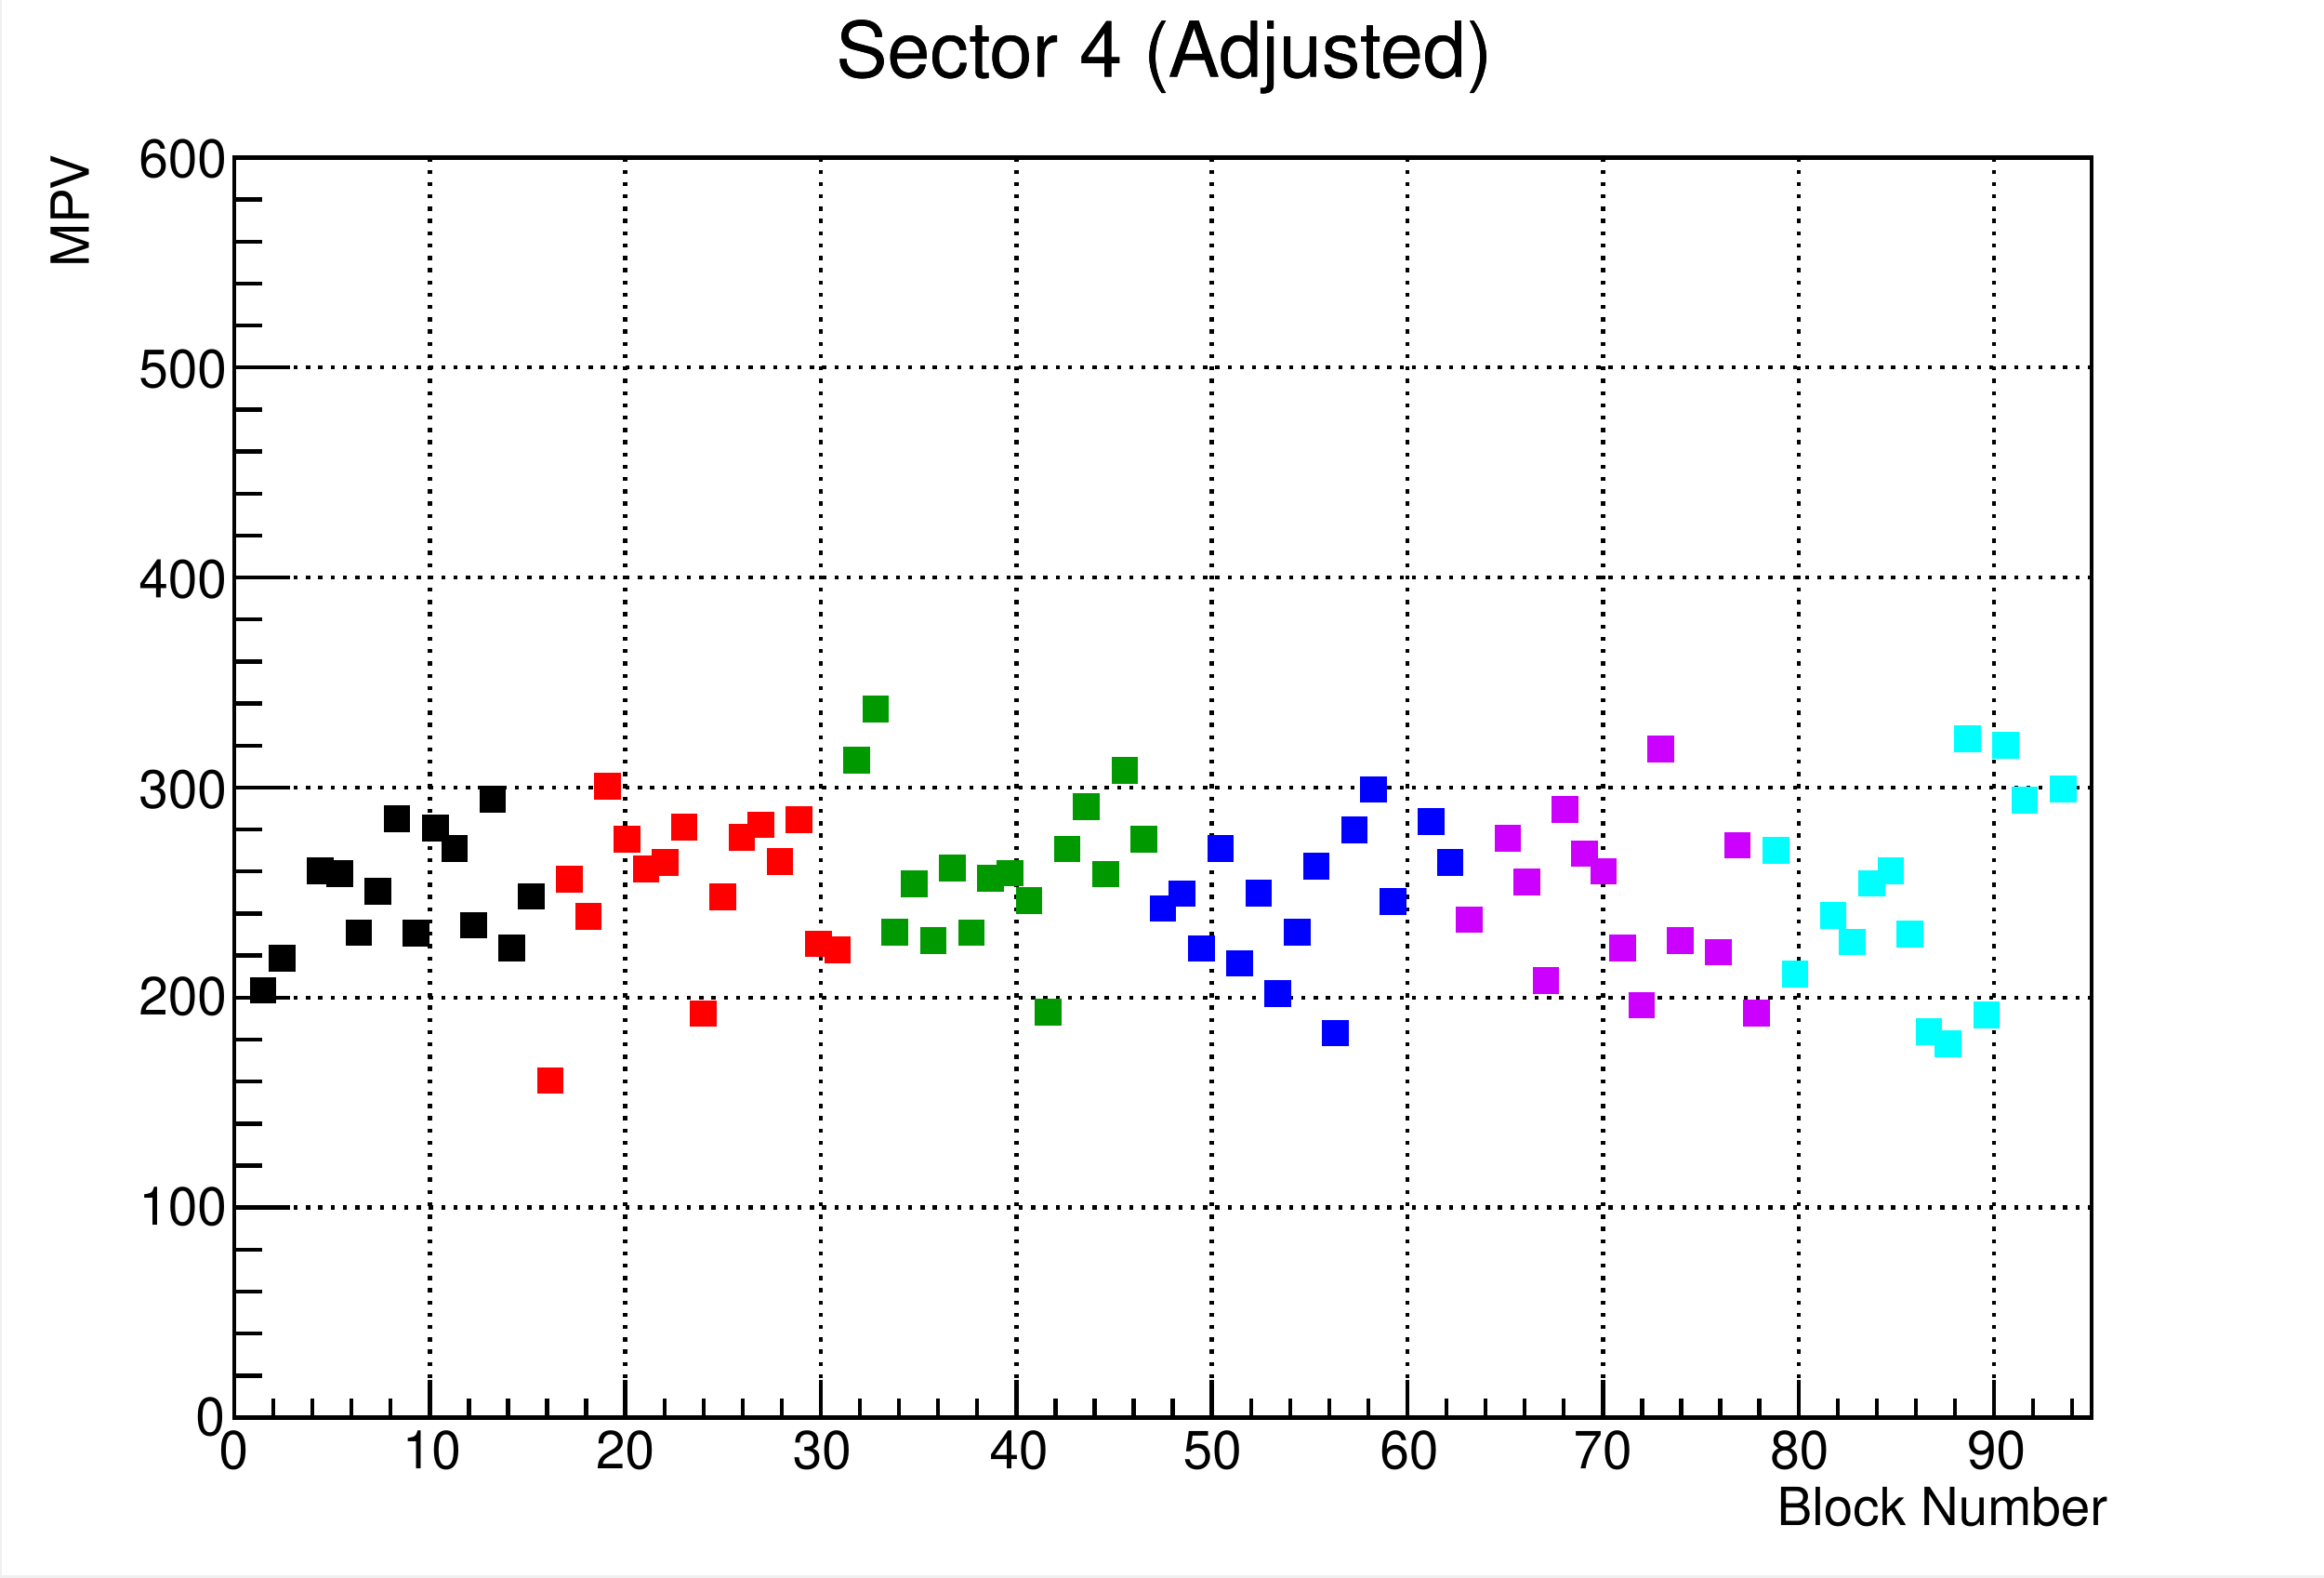
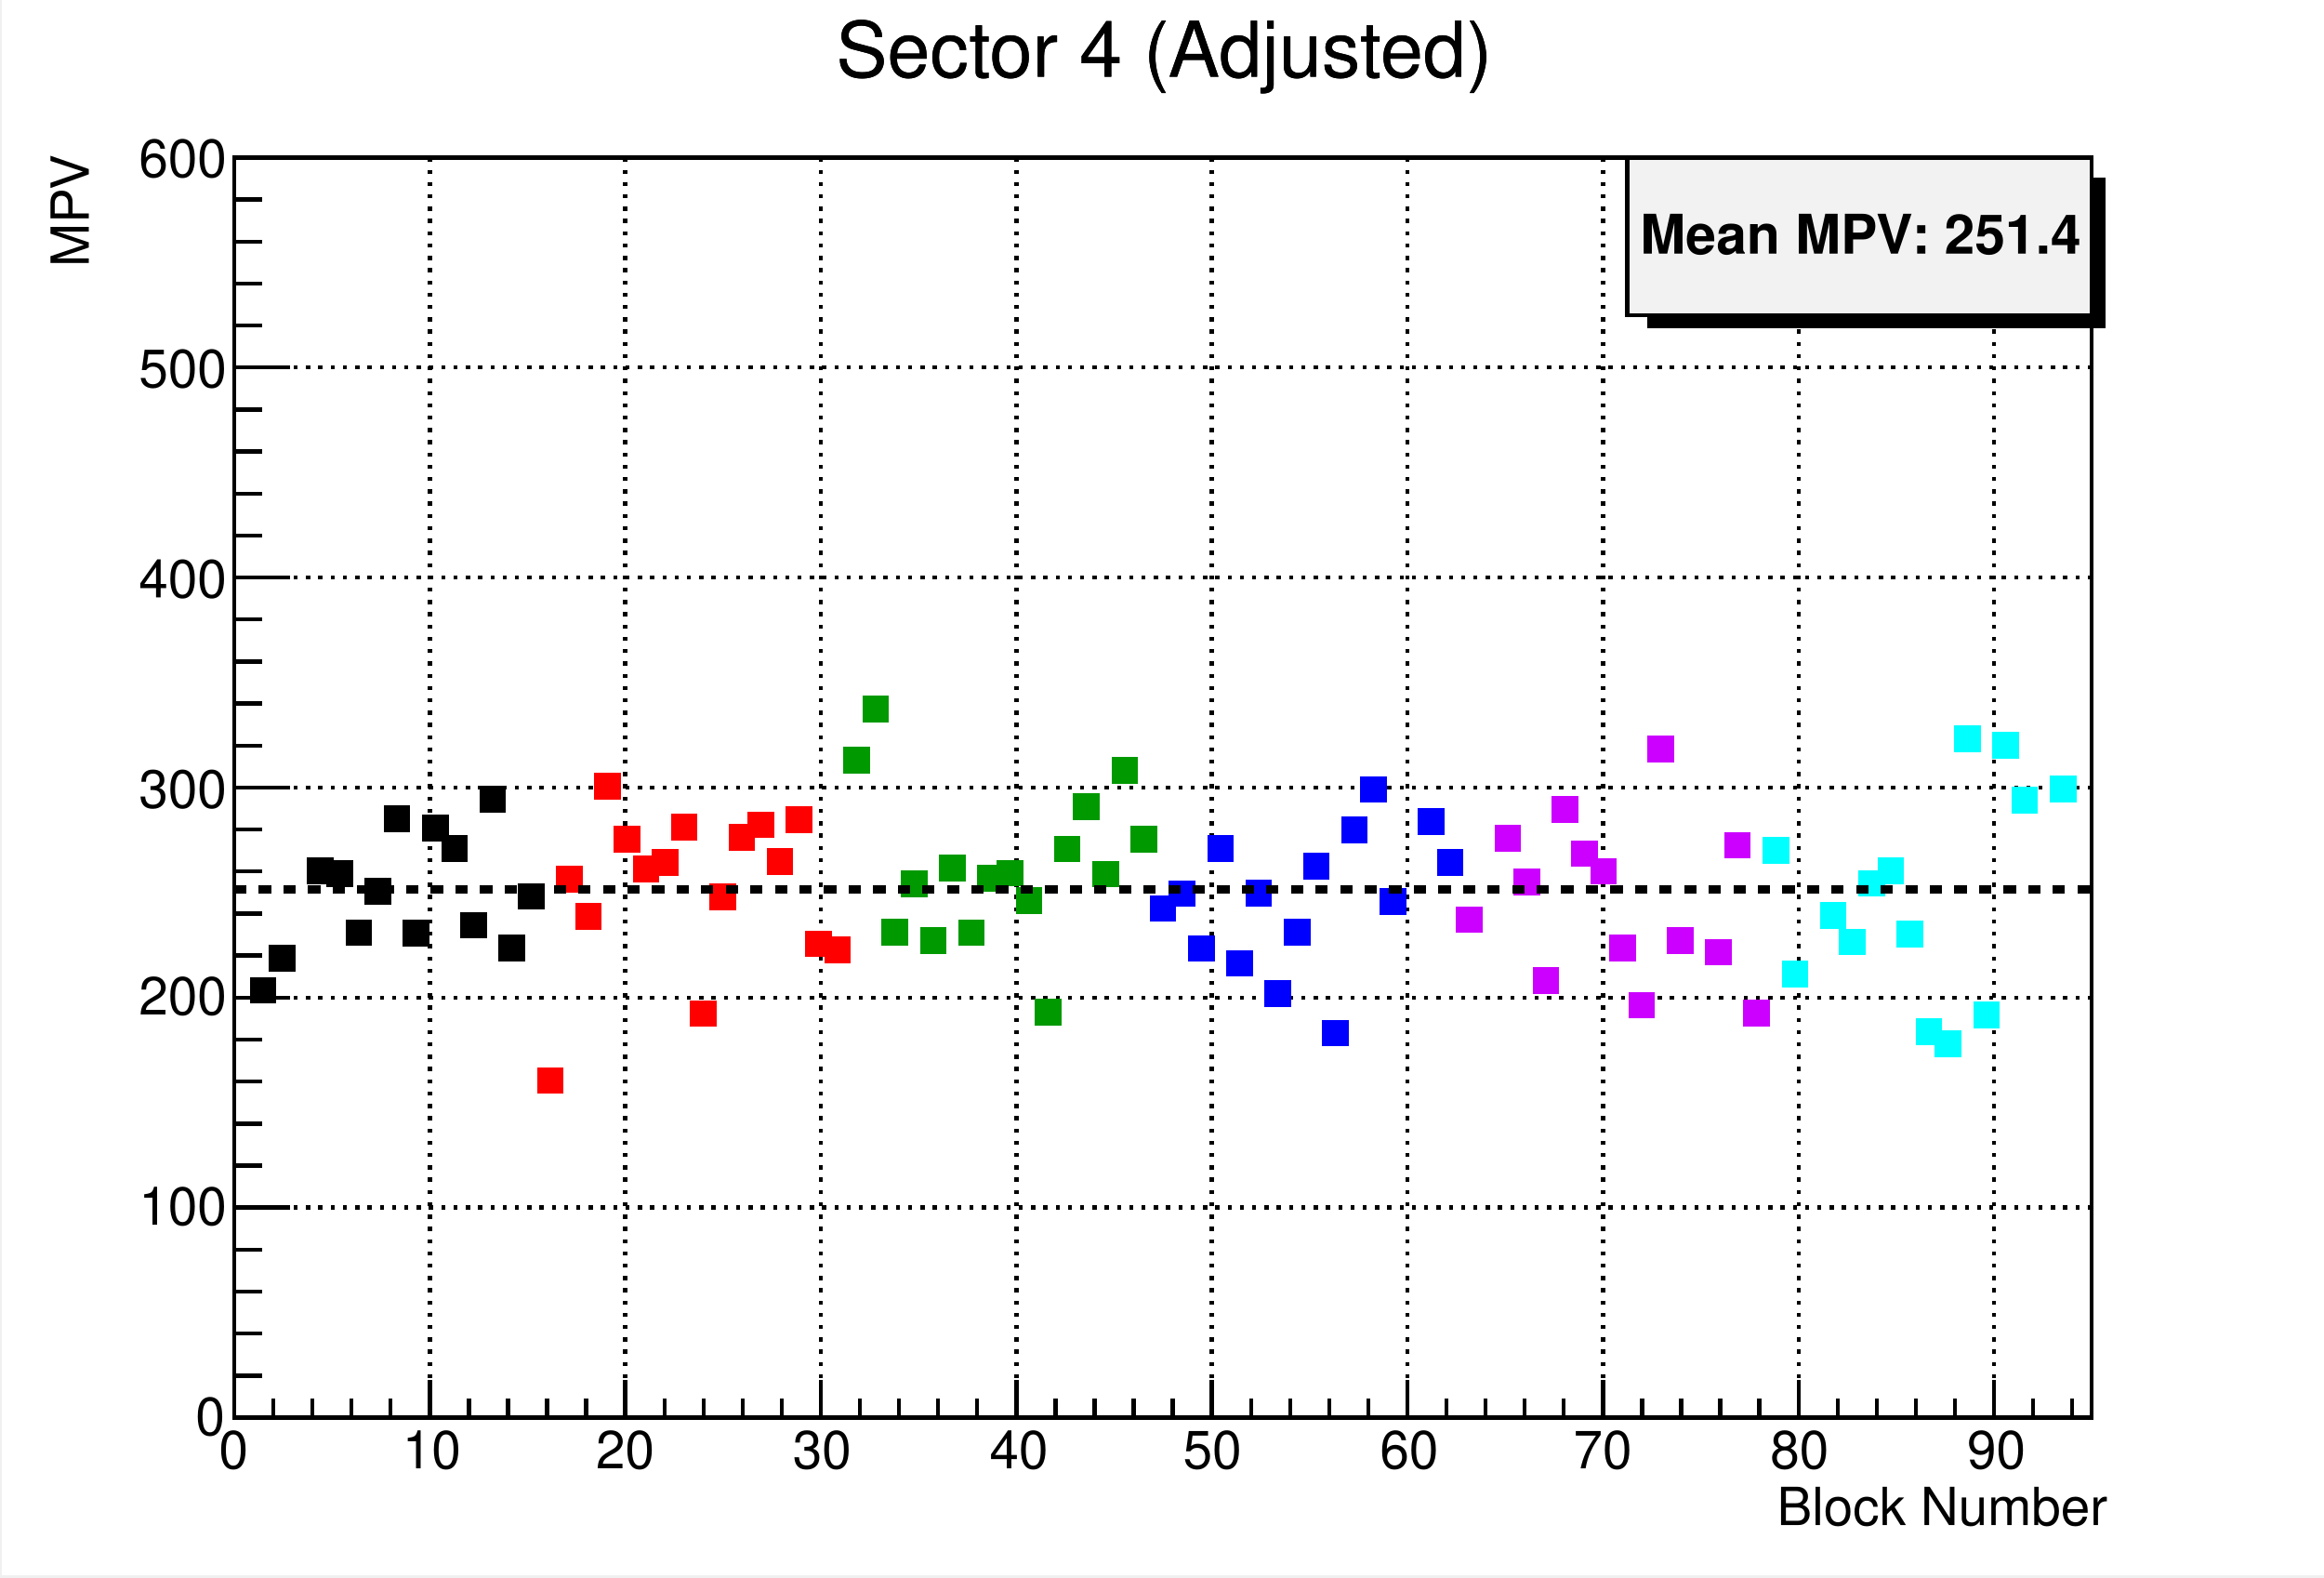
<svg xmlns="http://www.w3.org/2000/svg" width="567.429" height="384.969" viewBox="0 0 567.429 384.969" shape-rendering="crispEdges">
  <defs>
</defs>
  <rect x="0.5" y="0" width="566.929" height="384.469" fill="white" />
  <rect x="57.193" y="38.447" width="453.543" height="307.575" fill="white" />
  <rect x="57.193" y="38.447" width="453.543" height="307.575" fill="none" stroke="black" />
  <path d="M57.193,346.022h 453.543" fill="none" stroke="black" />
  <path d="M57.193,38.447v 307.575" fill="none" stroke="black" stroke-dasharray=" 1, 2" />
  <path d="M104.934,38.447v 307.575" fill="none" stroke="black" stroke-dasharray=" 1, 2" />
  <path d="M152.676,38.447v 307.575" fill="none" stroke="black" stroke-dasharray=" 1, 2" />
  <path d="M200.417,38.447v 307.575" fill="none" stroke="black" stroke-dasharray=" 1, 2" />
  <path d="M248.159,38.447v 307.575" fill="none" stroke="black" stroke-dasharray=" 1, 2" />
  <path d="M295.9,38.447v 307.575" fill="none" stroke="black" stroke-dasharray=" 1, 2" />
  <path d="M343.641,38.447v 307.575" fill="none" stroke="black" stroke-dasharray=" 1, 2" />
  <path d="M391.383,38.447v 307.575" fill="none" stroke="black" stroke-dasharray=" 1, 2" />
  <path d="M439.124,38.447v 307.575" fill="none" stroke="black" stroke-dasharray=" 1, 2" />
  <path d="M486.866,38.447v 307.575" fill="none" stroke="black" stroke-dasharray=" 1, 2" />
  <path d="M486.866,38.447v 307.575" fill="none" stroke="black" stroke-dasharray=" 1, 2" />
  <path d="M57.193,346.022v -307.575" fill="none" stroke="black" />
  <path d="M510.736,346.022h -453.543" fill="none" stroke="black" stroke-dasharray=" 1, 2" />
  <path d="M510.736,294.76h -453.543" fill="none" stroke="black" stroke-dasharray=" 1, 2" />
  <path d="M510.736,243.497h -453.543" fill="none" stroke="black" stroke-dasharray=" 1, 2" />
  <path d="M510.736,192.235h -453.543" fill="none" stroke="black" stroke-dasharray=" 1, 2" />
  <path d="M510.736,140.972h -453.543" fill="none" stroke="black" stroke-dasharray=" 1, 2" />
  <path d="M510.736,89.71h -453.543" fill="none" stroke="black" stroke-dasharray=" 1, 2" />
  <path d="M510.736,38.447h -453.543" fill="none" stroke="black" stroke-dasharray=" 1, 2" />
  <path d="M57.193,346.022h 453.543" fill="none" stroke="#000099" />
  <path d="M57.193,346.022h 453.543" fill="none" stroke="black" />
  <path d="M57.193,336.795v 9.227" fill="none" stroke="black" />
  <path d="M66.741,341.409v 4.614" fill="none" stroke="black" />
  <path d="M76.29,341.409v 4.614" fill="none" stroke="black" />
  <path d="M85.838,341.409v 4.614" fill="none" stroke="black" />
  <path d="M95.386,341.409v 4.614" fill="none" stroke="black" />
  <path d="M104.934,336.795v 9.227" fill="none" stroke="black" />
  <path d="M114.483,341.409v 4.614" fill="none" stroke="black" />
  <path d="M124.031,341.409v 4.614" fill="none" stroke="black" />
  <path d="M133.579,341.409v 4.614" fill="none" stroke="black" />
  <path d="M143.127,341.409v 4.614" fill="none" stroke="black" />
  <path d="M152.676,336.795v 9.227" fill="none" stroke="black" />
  <path d="M162.224,341.409v 4.614" fill="none" stroke="black" />
  <path d="M171.772,341.409v 4.614" fill="none" stroke="black" />
  <path d="M181.321,341.409v 4.614" fill="none" stroke="black" />
  <path d="M190.869,341.409v 4.614" fill="none" stroke="black" />
  <path d="M200.417,336.795v 9.227" fill="none" stroke="black" />
  <path d="M209.965,341.409v 4.614" fill="none" stroke="black" />
  <path d="M219.514,341.409v 4.614" fill="none" stroke="black" />
  <path d="M229.062,341.409v 4.614" fill="none" stroke="black" />
  <path d="M238.61,341.409v 4.614" fill="none" stroke="black" />
  <path d="M248.159,336.795v 9.227" fill="none" stroke="black" />
  <path d="M257.707,341.409v 4.614" fill="none" stroke="black" />
  <path d="M267.255,341.409v 4.614" fill="none" stroke="black" />
  <path d="M276.803,341.409v 4.614" fill="none" stroke="black" />
  <path d="M286.352,341.409v 4.614" fill="none" stroke="black" />
  <path d="M295.9,336.795v 9.227" fill="none" stroke="black" />
  <path d="M305.448,341.409v 4.614" fill="none" stroke="black" />
  <path d="M314.996,341.409v 4.614" fill="none" stroke="black" />
  <path d="M324.545,341.409v 4.614" fill="none" stroke="black" />
  <path d="M334.093,341.409v 4.614" fill="none" stroke="black" />
  <path d="M343.641,336.795v 9.227" fill="none" stroke="black" />
  <path d="M353.19,341.409v 4.614" fill="none" stroke="black" />
  <path d="M362.738,341.409v 4.614" fill="none" stroke="black" />
  <path d="M372.286,341.409v 4.614" fill="none" stroke="black" />
  <path d="M381.834,341.409v 4.614" fill="none" stroke="black" />
  <path d="M391.383,336.795v 9.227" fill="none" stroke="black" />
  <path d="M400.931,341.409v 4.614" fill="none" stroke="black" />
  <path d="M410.479,341.409v 4.614" fill="none" stroke="black" />
  <path d="M420.028,341.409v 4.614" fill="none" stroke="black" />
  <path d="M429.576,341.409v 4.614" fill="none" stroke="black" />
  <path d="M439.124,336.795v 9.227" fill="none" stroke="black" />
  <path d="M448.672,341.409v 4.614" fill="none" stroke="black" />
  <path d="M458.221,341.409v 4.614" fill="none" stroke="black" />
  <path d="M467.769,341.409v 4.614" fill="none" stroke="black" />
  <path d="M477.317,341.409v 4.614" fill="none" stroke="black" />
  <path d="M486.866,336.795v 9.227" fill="none" stroke="black" />
  <path d="M486.866,336.795v 9.227" fill="none" stroke="black" />
  <path d="M496.414,341.409v 4.614" fill="none" stroke="black" />
  <path d="M505.962,341.409v 4.614" fill="none" stroke="black" />
  <text xml:space="preserve" x="53.446" y="358.403" fill="black" font-size="12.845" font-family="Helvetica">0</text>
  <text xml:space="preserve" x="98.246" y="358.403" fill="black" font-size="12.845" font-family="Helvetica">10</text>
  <text xml:space="preserve" x="145.49" y="358.403" fill="black" font-size="12.845" font-family="Helvetica">20</text>
  <text xml:space="preserve" x="193.549" y="358.403" fill="black" font-size="12.845" font-family="Helvetica">30</text>
  <text xml:space="preserve" x="241.608" y="358.403" fill="black" font-size="12.845" font-family="Helvetica">40</text>
  <text xml:space="preserve" x="288.852" y="358.403" fill="black" font-size="12.845" font-family="Helvetica">50</text>
  <text xml:space="preserve" x="336.911" y="358.403" fill="black" font-size="12.845" font-family="Helvetica">60</text>
  <text xml:space="preserve" x="384.155" y="358.403" fill="black" font-size="12.845" font-family="Helvetica">70</text>
  <text xml:space="preserve" x="432.213" y="358.403" fill="black" font-size="12.845" font-family="Helvetica">80</text>
  <text xml:space="preserve" x="480.272" y="358.403" fill="black" font-size="12.845" font-family="Helvetica">90</text>
  <text xml:space="preserve" x="433.842" y="372.251" fill="black" font-size="12.845" font-family="Helvetica">Block Number</text>
  <path d="M57.193,346.022v -307.575" fill="none" stroke="black" />
  <path d="M70.799,346.022h -13.606" fill="none" stroke="black" />
  <path d="M63.996,335.77h -6.803" fill="none" stroke="black" />
  <path d="M63.996,325.517h -6.803" fill="none" stroke="black" />
  <path d="M63.996,315.265h -6.803" fill="none" stroke="black" />
  <path d="M63.996,305.012h -6.803" fill="none" stroke="black" />
  <path d="M70.799,294.76h -13.606" fill="none" stroke="black" />
  <path d="M63.996,284.507h -6.803" fill="none" stroke="black" />
  <path d="M63.996,274.255h -6.803" fill="none" stroke="black" />
  <path d="M63.996,264.002h -6.803" fill="none" stroke="black" />
  <path d="M63.996,253.75h -6.803" fill="none" stroke="black" />
  <path d="M70.799,243.497h -13.606" fill="none" stroke="black" />
  <path d="M63.996,233.245h -6.803" fill="none" stroke="black" />
  <path d="M63.996,222.992h -6.803" fill="none" stroke="black" />
  <path d="M63.996,212.74h -6.803" fill="none" stroke="black" />
  <path d="M63.996,202.487h -6.803" fill="none" stroke="black" />
  <path d="M70.799,192.235h -13.606" fill="none" stroke="black" />
  <path d="M63.996,181.982h -6.803" fill="none" stroke="black" />
  <path d="M63.996,171.73h -6.803" fill="none" stroke="black" />
  <path d="M63.996,161.477h -6.803" fill="none" stroke="black" />
  <path d="M63.996,151.225h -6.803" fill="none" stroke="black" />
  <path d="M70.799,140.972h -13.606" fill="none" stroke="black" />
  <path d="M63.996,130.72h -6.803" fill="none" stroke="black" />
  <path d="M63.996,120.467h -6.803" fill="none" stroke="black" />
  <path d="M63.996,110.215h -6.803" fill="none" stroke="black" />
  <path d="M63.996,99.962h -6.803" fill="none" stroke="black" />
  <path d="M70.799,89.71h -13.606" fill="none" stroke="black" />
  <path d="M63.996,79.457h -6.803" fill="none" stroke="black" />
  <path d="M63.996,69.204h -6.803" fill="none" stroke="black" />
  <path d="M63.996,58.952h -6.803" fill="none" stroke="black" />
  <path d="M63.996,48.699h -6.803" fill="none" stroke="black" />
  <path d="M70.799,38.447h -13.606" fill="none" stroke="black" />
  <text xml:space="preserve" x="47.744" y="350.258" fill="black" font-size="12.845" font-family="Helvetica">0</text>
  <text xml:space="preserve" x="33.897" y="298.941" fill="black" font-size="12.845" font-family="Helvetica">100</text>
  <text xml:space="preserve" x="33.897" y="247.624" fill="black" font-size="12.845" font-family="Helvetica">200</text>
  <text xml:space="preserve" x="33.897" y="197.122" fill="black" font-size="12.845" font-family="Helvetica">300</text>
  <text xml:space="preserve" x="33.897" y="145.805" fill="black" font-size="12.845" font-family="Helvetica">400</text>
  <text xml:space="preserve" x="33.897" y="94.488" fill="black" font-size="12.845" font-family="Helvetica">500</text>
  <text xml:space="preserve" x="33.897" y="43.171" fill="black" font-size="12.845" font-family="Helvetica">600</text>
  <g transform="rotate(-90,21.6784,65.1643)">
    <text xml:space="preserve" x="21.678" y="65.164" fill="black" font-size="12.845" font-family="Helvetica">MPV</text>
  </g>
  <text xml:space="preserve" x="204.138" y="18.735" fill="black" font-size="18.794" font-family="Helvetica">Sector 4 (Adjusted)</text>
  <g fill="black">
    <rect x="60.948" y="238.484" width="6.516" height="6.516" />
  </g>
  <g fill="black">
    <rect x="65.624" y="230.7" width="6.516" height="6.516" />
  </g>
  <g fill="black">
    <rect x="74.975" y="209.371" width="6.516" height="6.516" />
  </g>
  <g fill="black">
    <rect x="79.651" y="210.004" width="6.516" height="6.516" />
  </g>
  <g fill="black">
    <rect x="84.327" y="224.421" width="6.516" height="6.516" />
  </g>
  <g fill="black">
    <rect x="89.002" y="214.373" width="6.516" height="6.516" />
  </g>
  <g fill="black">
    <rect x="93.678" y="196.58" width="6.516" height="6.516" />
  </g>
  <g fill="black">
    <rect x="98.354" y="224.587" width="6.516" height="6.516" />
  </g>
  <g fill="black">
    <rect x="103.03" y="198.848" width="6.516" height="6.516" />
  </g>
  <g fill="black">
    <rect x="107.705" y="203.823" width="6.516" height="6.516" />
  </g>
  <g fill="black">
    <rect x="112.381" y="222.578" width="6.516" height="6.516" />
  </g>
  <g fill="black">
    <rect x="117.057" y="191.823" width="6.516" height="6.516" />
  </g>
  <g fill="black">
    <rect x="121.732" y="228.123" width="6.516" height="6.516" />
  </g>
  <g fill="black">
    <rect x="126.408" y="215.526" width="6.516" height="6.516" />
  </g>
  <g fill="#ff0000">
    <rect x="131.084" y="260.463" width="6.516" height="6.516" />
  </g>
  <g fill="#ff0000">
    <rect x="135.76" y="211.351" width="6.516" height="6.516" />
  </g>
  <g fill="#ff0000">
    <rect x="140.435" y="220.456" width="6.516" height="6.516" />
  </g>
  <g fill="#ff0000">
    <rect x="145.111" y="188.682" width="6.516" height="6.516" />
  </g>
  <g fill="#ff0000">
    <rect x="149.787" y="201.662" width="6.516" height="6.516" />
  </g>
  <g fill="#ff0000">
    <rect x="154.462" y="208.915" width="6.516" height="6.516" />
  </g>
  <g fill="#ff0000">
    <rect x="159.138" y="207.294" width="6.516" height="6.516" />
  </g>
  <g fill="#ff0000">
    <rect x="163.814" y="198.559" width="6.516" height="6.516" />
  </g>
  <g fill="#ff0000">
    <rect x="168.489" y="244.142" width="6.516" height="6.516" />
  </g>
  <g fill="#ff0000">
    <rect x="173.165" y="215.631" width="6.516" height="6.516" />
  </g>
  <g fill="#ff0000">
    <rect x="177.841" y="201.122" width="6.516" height="6.516" />
  </g>
  <g fill="#ff0000">
    <rect x="182.517" y="198.067" width="6.516" height="6.516" />
  </g>
  <g fill="#ff0000">
    <rect x="187.192" y="207.014" width="6.516" height="6.516" />
  </g>
  <g fill="#ff0000">
    <rect x="191.868" y="196.884" width="6.516" height="6.516" />
  </g>
  <g fill="#ff0000">
    <rect x="196.544" y="227.102" width="6.516" height="6.516" />
  </g>
  <g fill="#ff0000">
    <rect x="201.219" y="228.587" width="6.516" height="6.516" />
  </g>
  <g fill="#009900">
    <rect x="205.895" y="182.356" width="6.516" height="6.516" />
  </g>
  <g fill="#009900">
    <rect x="210.571" y="169.854" width="6.516" height="6.516" />
  </g>
  <g fill="#009900">
    <rect x="215.246" y="224.277" width="6.516" height="6.516" />
  </g>
  <g fill="#009900">
    <rect x="219.922" y="212.437" width="6.516" height="6.516" />
  </g>
  <g fill="#009900">
    <rect x="224.598" y="226.329" width="6.516" height="6.516" />
  </g>
  <g fill="#009900">
    <rect x="229.274" y="208.557" width="6.516" height="6.516" />
  </g>
  <g fill="#009900">
    <rect x="233.949" y="224.395" width="6.516" height="6.516" />
  </g>
  <g fill="#009900">
    <rect x="238.625" y="211.155" width="6.516" height="6.516" />
  </g>
  <g fill="#009900">
    <rect x="243.301" y="209.837" width="6.516" height="6.516" />
  </g>
  <g fill="#009900">
    <rect x="247.976" y="216.599" width="6.516" height="6.516" />
  </g>
  <g fill="#009900">
    <rect x="252.652" y="243.812" width="6.516" height="6.516" />
  </g>
  <g fill="#009900">
    <rect x="257.328" y="203.936" width="6.516" height="6.516" />
  </g>
  <g fill="#009900">
    <rect x="262.004" y="193.626" width="6.516" height="6.516" />
  </g>
  <g fill="#009900">
    <rect x="266.679" y="210.094" width="6.516" height="6.516" />
  </g>
  <g fill="#009900">
    <rect x="271.355" y="184.715" width="6.516" height="6.516" />
  </g>
  <g fill="#009900">
    <rect x="276.031" y="201.658" width="6.516" height="6.516" />
  </g>
  <g fill="#0000ff">
    <rect x="280.706" y="218.513" width="6.516" height="6.516" />
  </g>
  <g fill="#0000ff">
    <rect x="285.382" y="214.843" width="6.516" height="6.516" />
  </g>
  <g fill="#0000ff">
    <rect x="290.058" y="228.229" width="6.516" height="6.516" />
  </g>
  <g fill="#0000ff">
    <rect x="294.733" y="203.849" width="6.516" height="6.516" />
  </g>
  <g fill="#0000ff">
    <rect x="299.409" y="231.856" width="6.516" height="6.516" />
  </g>
  <g fill="#0000ff">
    <rect x="304.085" y="214.801" width="6.516" height="6.516" />
  </g>
  <g fill="#0000ff">
    <rect x="308.761" y="239.295" width="6.516" height="6.516" />
  </g>
  <g fill="#0000ff">
    <rect x="313.436" y="224.227" width="6.516" height="6.516" />
  </g>
  <g fill="#0000ff">
    <rect x="318.112" y="208.143" width="6.516" height="6.516" />
  </g>
  <g fill="#0000ff">
    <rect x="322.788" y="248.907" width="6.516" height="6.516" />
  </g>
  <g fill="#0000ff">
    <rect x="327.463" y="199.371" width="6.516" height="6.516" />
  </g>
  <g fill="#0000ff">
    <rect x="332.139" y="189.462" width="6.516" height="6.516" />
  </g>
  <g fill="#0000ff">
    <rect x="336.815" y="216.753" width="6.516" height="6.516" />
  </g>
  <g fill="#0000ff">
    <rect x="346.166" y="197.335" width="6.516" height="6.516" />
  </g>
  <g fill="#0000ff">
    <rect x="350.842" y="207.276" width="6.516" height="6.516" />
  </g>
  <g fill="#cc00ff">
    <rect x="355.518" y="221.249" width="6.516" height="6.516" />
  </g>
  <g fill="#cc00ff">
    <rect x="364.869" y="201.384" width="6.516" height="6.516" />
  </g>
  <g fill="#cc00ff">
    <rect x="369.545" y="212.104" width="6.516" height="6.516" />
  </g>
  <g fill="#cc00ff">
    <rect x="374.22" y="236.16" width="6.516" height="6.516" />
  </g>
  <g fill="#cc00ff">
    <rect x="378.896" y="194.256" width="6.516" height="6.516" />
  </g>
  <g fill="#cc00ff">
    <rect x="383.572" y="205.086" width="6.516" height="6.516" />
  </g>
  <g fill="#cc00ff">
    <rect x="388.248" y="209.4" width="6.516" height="6.516" />
  </g>
  <g fill="#cc00ff">
    <rect x="392.923" y="228.149" width="6.516" height="6.516" />
  </g>
  <g fill="#cc00ff">
    <rect x="397.599" y="242.087" width="6.516" height="6.516" />
  </g>
  <g fill="#cc00ff">
    <rect x="402.275" y="179.506" width="6.516" height="6.516" />
  </g>
  <g fill="#cc00ff">
    <rect x="406.95" y="226.273" width="6.516" height="6.516" />
  </g>
  <g fill="#cc00ff">
    <rect x="416.302" y="229.177" width="6.516" height="6.516" />
  </g>
  <g fill="#cc00ff">
    <rect x="420.977" y="203.056" width="6.516" height="6.516" />
  </g>
  <g fill="#cc00ff">
    <rect x="425.653" y="244.087" width="6.516" height="6.516" />
  </g>
  <g fill="#00ffff">
    <rect x="430.329" y="204.269" width="6.516" height="6.516" />
  </g>
  <g fill="#00ffff">
    <rect x="435.005" y="234.43" width="6.516" height="6.516" />
  </g>
  <g fill="#00ffff">
    <rect x="444.356" y="220.274" width="6.516" height="6.516" />
  </g>
  <g fill="#00ffff">
    <rect x="449.032" y="226.692" width="6.516" height="6.516" />
  </g>
  <g fill="#00ffff">
    <rect x="453.707" y="212.373" width="6.516" height="6.516" />
  </g>
  <g fill="#00ffff">
    <rect x="458.383" y="209.23" width="6.516" height="6.516" />
  </g>
  <g fill="#00ffff">
    <rect x="463.059" y="224.686" width="6.516" height="6.516" />
  </g>
  <g fill="#00ffff">
    <rect x="467.735" y="248.496" width="6.516" height="6.516" />
  </g>
  <g fill="#00ffff">
    <rect x="472.41" y="251.578" width="6.516" height="6.516" />
  </g>
  <g fill="#00ffff">
    <rect x="477.086" y="177.132" width="6.516" height="6.516" />
  </g>
  <g fill="#00ffff">
    <rect x="481.762" y="244.414" width="6.516" height="6.516" />
  </g>
  <g fill="#00ffff">
    <rect x="486.437" y="178.615" width="6.516" height="6.516" />
  </g>
  <g fill="#00ffff">
    <rect x="491.113" y="192.004" width="6.516" height="6.516" />
  </g>
  <g fill="#00ffff">
    <rect x="500.464" y="189.381" width="6.516" height="6.516" />
  </g>
  <path d="M57.193,346.022h 453.543" fill="none" stroke="black" />
  <path d="M57.193,336.795v 9.227" fill="none" stroke="black" />
  <path d="M66.741,341.409v 4.614" fill="none" stroke="black" />
  <path d="M76.29,341.409v 4.614" fill="none" stroke="black" />
  <path d="M85.838,341.409v 4.614" fill="none" stroke="black" />
  <path d="M95.386,341.409v 4.614" fill="none" stroke="black" />
  <path d="M104.934,336.795v 9.227" fill="none" stroke="black" />
  <path d="M114.483,341.409v 4.614" fill="none" stroke="black" />
  <path d="M124.031,341.409v 4.614" fill="none" stroke="black" />
  <path d="M133.579,341.409v 4.614" fill="none" stroke="black" />
  <path d="M143.127,341.409v 4.614" fill="none" stroke="black" />
  <path d="M152.676,336.795v 9.227" fill="none" stroke="black" />
  <path d="M162.224,341.409v 4.614" fill="none" stroke="black" />
  <path d="M171.772,341.409v 4.614" fill="none" stroke="black" />
  <path d="M181.321,341.409v 4.614" fill="none" stroke="black" />
  <path d="M190.869,341.409v 4.614" fill="none" stroke="black" />
  <path d="M200.417,336.795v 9.227" fill="none" stroke="black" />
  <path d="M209.965,341.409v 4.614" fill="none" stroke="black" />
  <path d="M219.514,341.409v 4.614" fill="none" stroke="black" />
  <path d="M229.062,341.409v 4.614" fill="none" stroke="black" />
  <path d="M238.61,341.409v 4.614" fill="none" stroke="black" />
  <path d="M248.159,336.795v 9.227" fill="none" stroke="black" />
  <path d="M257.707,341.409v 4.614" fill="none" stroke="black" />
  <path d="M267.255,341.409v 4.614" fill="none" stroke="black" />
  <path d="M276.803,341.409v 4.614" fill="none" stroke="black" />
  <path d="M286.352,341.409v 4.614" fill="none" stroke="black" />
  <path d="M295.9,336.795v 9.227" fill="none" stroke="black" />
  <path d="M305.448,341.409v 4.614" fill="none" stroke="black" />
  <path d="M314.996,341.409v 4.614" fill="none" stroke="black" />
  <path d="M324.545,341.409v 4.614" fill="none" stroke="black" />
  <path d="M334.093,341.409v 4.614" fill="none" stroke="black" />
  <path d="M343.641,336.795v 9.227" fill="none" stroke="black" />
  <path d="M353.19,341.409v 4.614" fill="none" stroke="black" />
  <path d="M362.738,341.409v 4.614" fill="none" stroke="black" />
  <path d="M372.286,341.409v 4.614" fill="none" stroke="black" />
  <path d="M381.834,341.409v 4.614" fill="none" stroke="black" />
  <path d="M391.383,336.795v 9.227" fill="none" stroke="black" />
  <path d="M400.931,341.409v 4.614" fill="none" stroke="black" />
  <path d="M410.479,341.409v 4.614" fill="none" stroke="black" />
  <path d="M420.028,341.409v 4.614" fill="none" stroke="black" />
  <path d="M429.576,341.409v 4.614" fill="none" stroke="black" />
  <path d="M439.124,336.795v 9.227" fill="none" stroke="black" />
  <path d="M448.672,341.409v 4.614" fill="none" stroke="black" />
  <path d="M458.221,341.409v 4.614" fill="none" stroke="black" />
  <path d="M467.769,341.409v 4.614" fill="none" stroke="black" />
  <path d="M477.317,341.409v 4.614" fill="none" stroke="black" />
  <path d="M486.866,336.795v 9.227" fill="none" stroke="black" />
  <path d="M486.866,336.795v 9.227" fill="none" stroke="black" />
  <path d="M496.414,341.409v 4.614" fill="none" stroke="black" />
  <path d="M505.962,341.409v 4.614" fill="none" stroke="black" />
  <path d="M57.193,346.022v -307.575" fill="none" stroke="black" />
  <path d="M70.799,346.022h -13.606" fill="none" stroke="black" />
  <path d="M63.996,335.77h -6.803" fill="none" stroke="black" />
  <path d="M63.996,325.517h -6.803" fill="none" stroke="black" />
  <path d="M63.996,315.265h -6.803" fill="none" stroke="black" />
  <path d="M63.996,305.012h -6.803" fill="none" stroke="black" />
  <path d="M70.799,294.76h -13.606" fill="none" stroke="black" />
  <path d="M63.996,284.507h -6.803" fill="none" stroke="black" />
  <path d="M63.996,274.255h -6.803" fill="none" stroke="black" />
  <path d="M63.996,264.002h -6.803" fill="none" stroke="black" />
  <path d="M63.996,253.75h -6.803" fill="none" stroke="black" />
  <path d="M70.799,243.497h -13.606" fill="none" stroke="black" />
  <path d="M63.996,233.245h -6.803" fill="none" stroke="black" />
  <path d="M63.996,222.992h -6.803" fill="none" stroke="black" />
  <path d="M63.996,212.74h -6.803" fill="none" stroke="black" />
  <path d="M63.996,202.487h -6.803" fill="none" stroke="black" />
  <path d="M70.799,192.235h -13.606" fill="none" stroke="black" />
  <path d="M63.996,181.982h -6.803" fill="none" stroke="black" />
  <path d="M63.996,171.73h -6.803" fill="none" stroke="black" />
  <path d="M63.996,161.477h -6.803" fill="none" stroke="black" />
  <path d="M63.996,151.225h -6.803" fill="none" stroke="black" />
  <path d="M70.799,140.972h -13.606" fill="none" stroke="black" />
  <path d="M63.996,130.72h -6.803" fill="none" stroke="black" />
  <path d="M63.996,120.467h -6.803" fill="none" stroke="black" />
  <path d="M63.996,110.215h -6.803" fill="none" stroke="black" />
  <path d="M63.996,99.962h -6.803" fill="none" stroke="black" />
  <path d="M70.799,89.71h -13.606" fill="none" stroke="black" />
  <path d="M63.996,79.457h -6.803" fill="none" stroke="black" />
  <path d="M63.996,69.204h -6.803" fill="none" stroke="black" />
  <path d="M63.996,58.952h -6.803" fill="none" stroke="black" />
  <path d="M63.996,48.699h -6.803" fill="none" stroke="black" />
  <path d="M70.799,38.447h -13.606" fill="none" stroke="black" />
+   <path d="M57.193,217.159h 453.543" fill="none" stroke="black" stroke-width="2" stroke-dasharray=" 3, 3" />
+   <rect x="397.35" y="38.447" width="113.386" height="38.447" fill="#f2f2f2" />
+   <path d="M402.238,76.894v 3.258h 111.757v -36.818h -3.258v 33.56z" fill="black" />
+   <path d="M397.35,76.894v -38.447h 113.386v 38.447h -113.386z" fill="none" stroke="black" />
+   <text xml:space="preserve" x="400.446" y="61.906" fill="black" font-size="13.341" font-family="Helvetica" font-weight="bold">Mean MPV: 251.4</text>
  <text xml:space="preserve" x="204.138" y="18.735" fill="black" font-size="18.794" font-family="Helvetica">Sector 4 (Adjusted)</text>
</svg>
